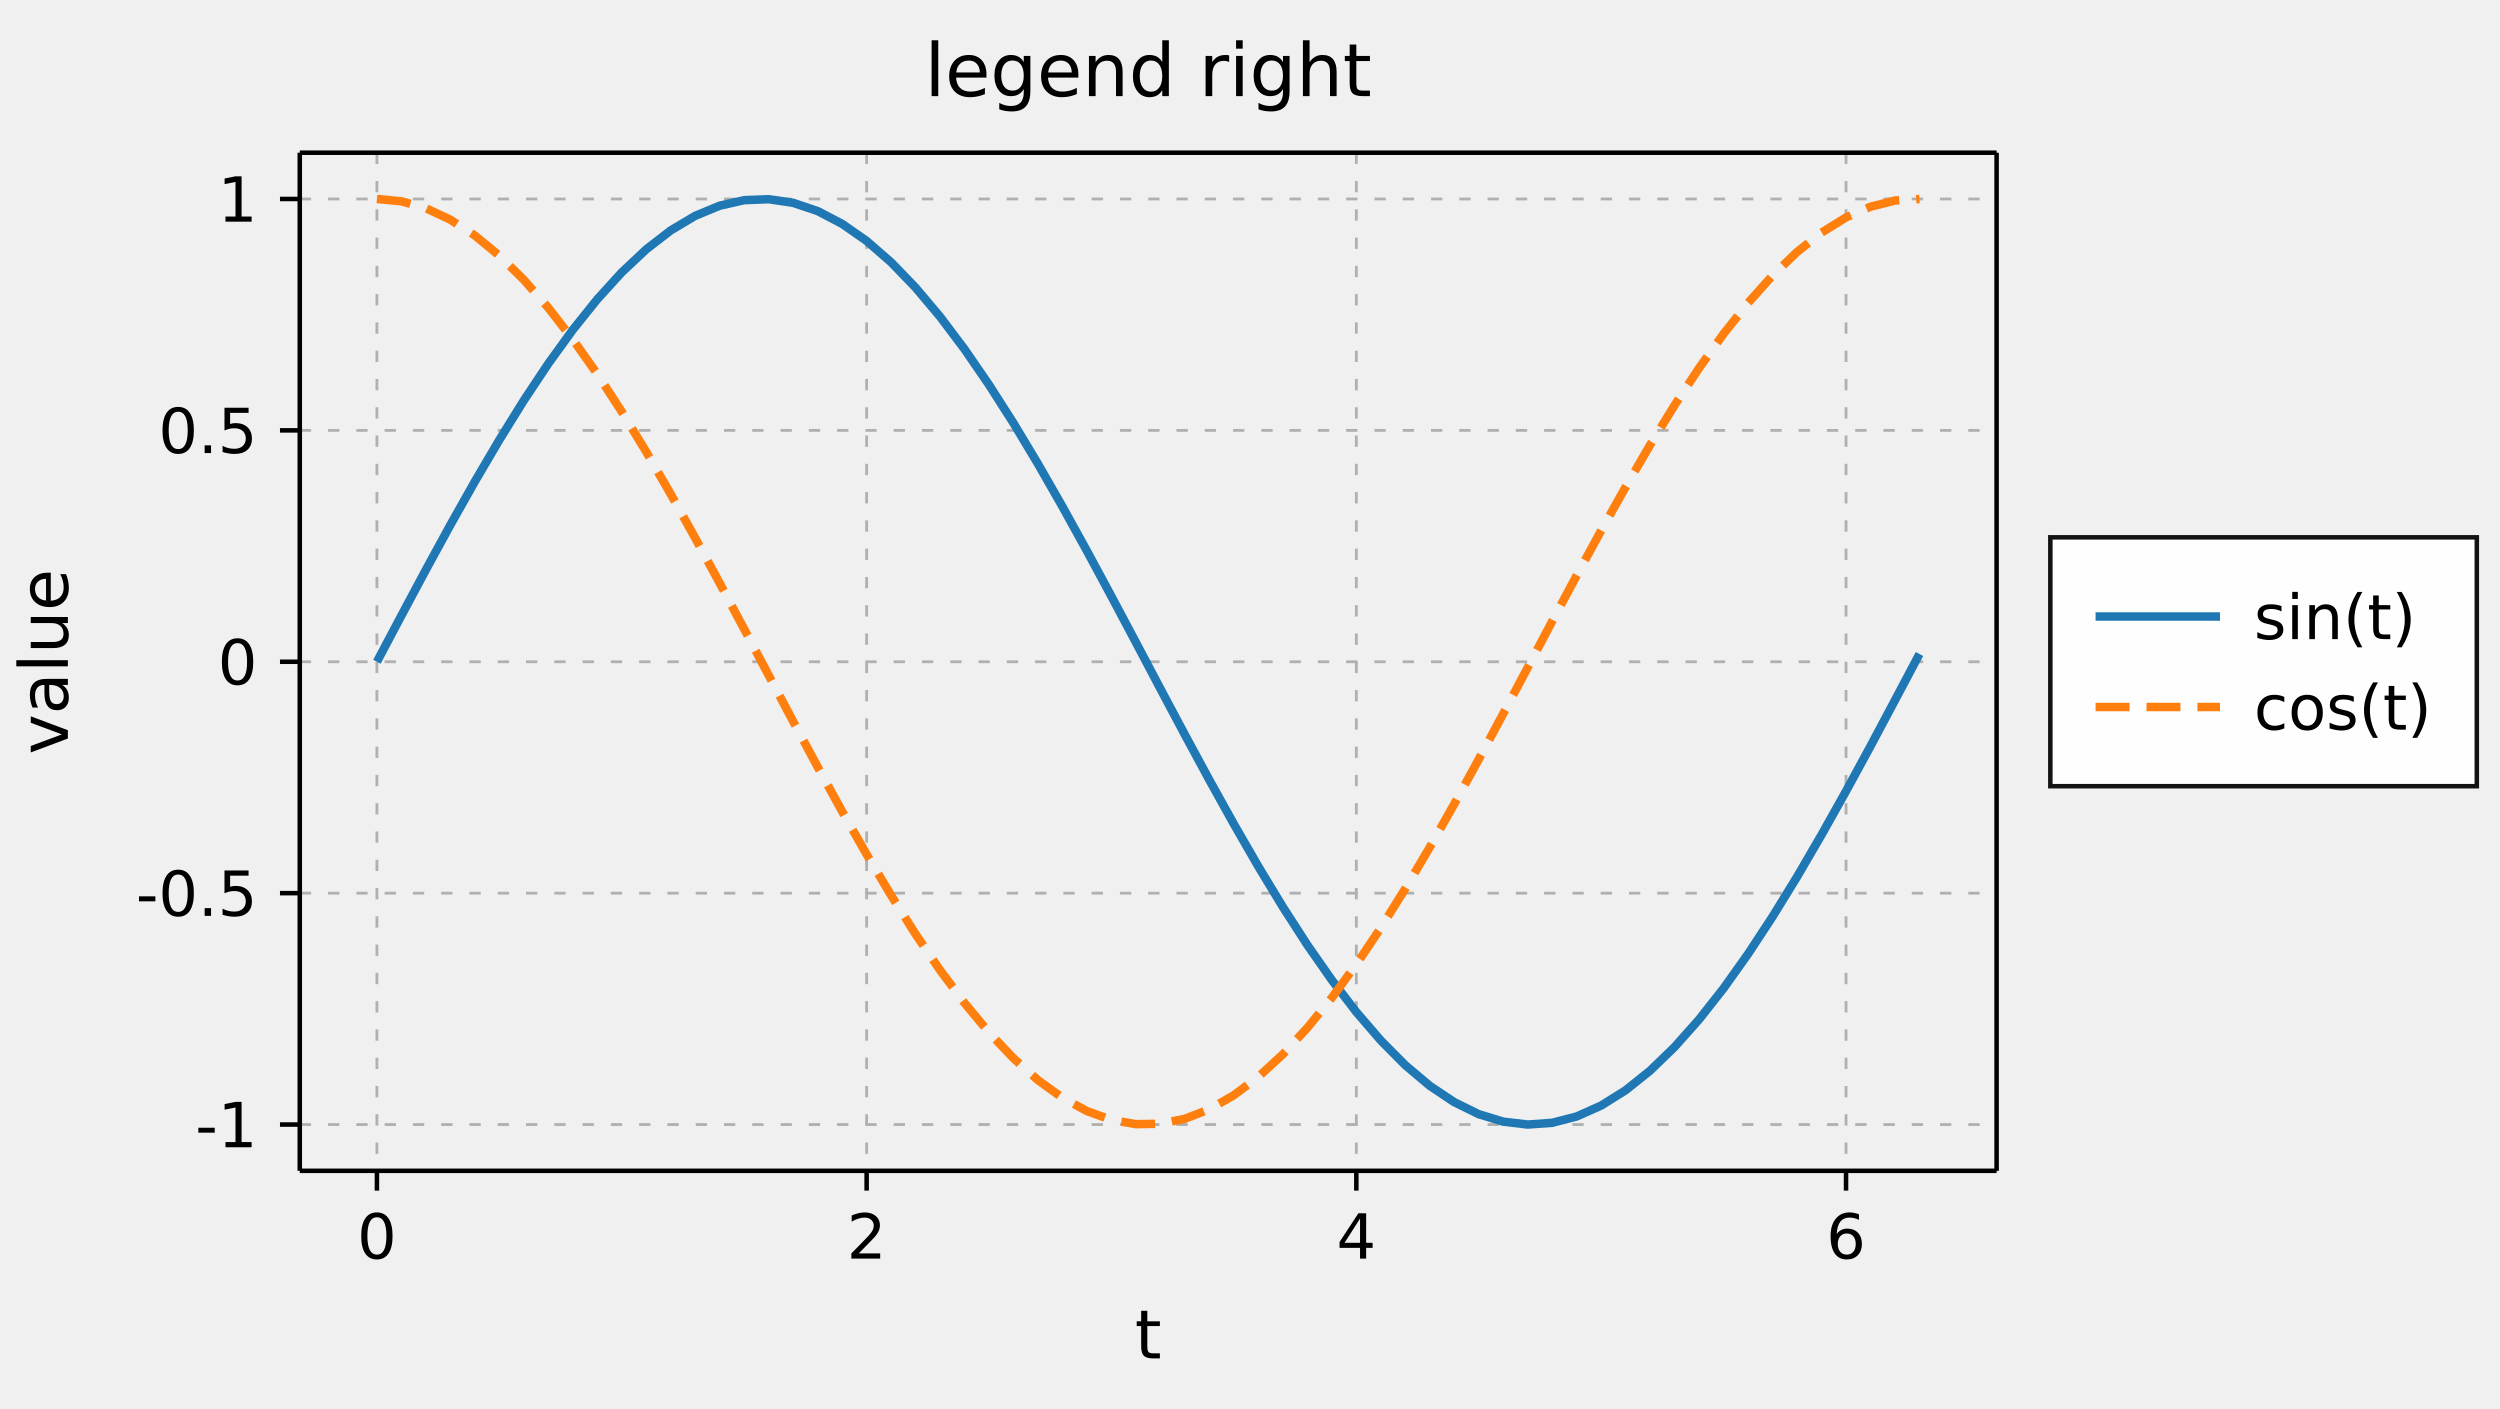
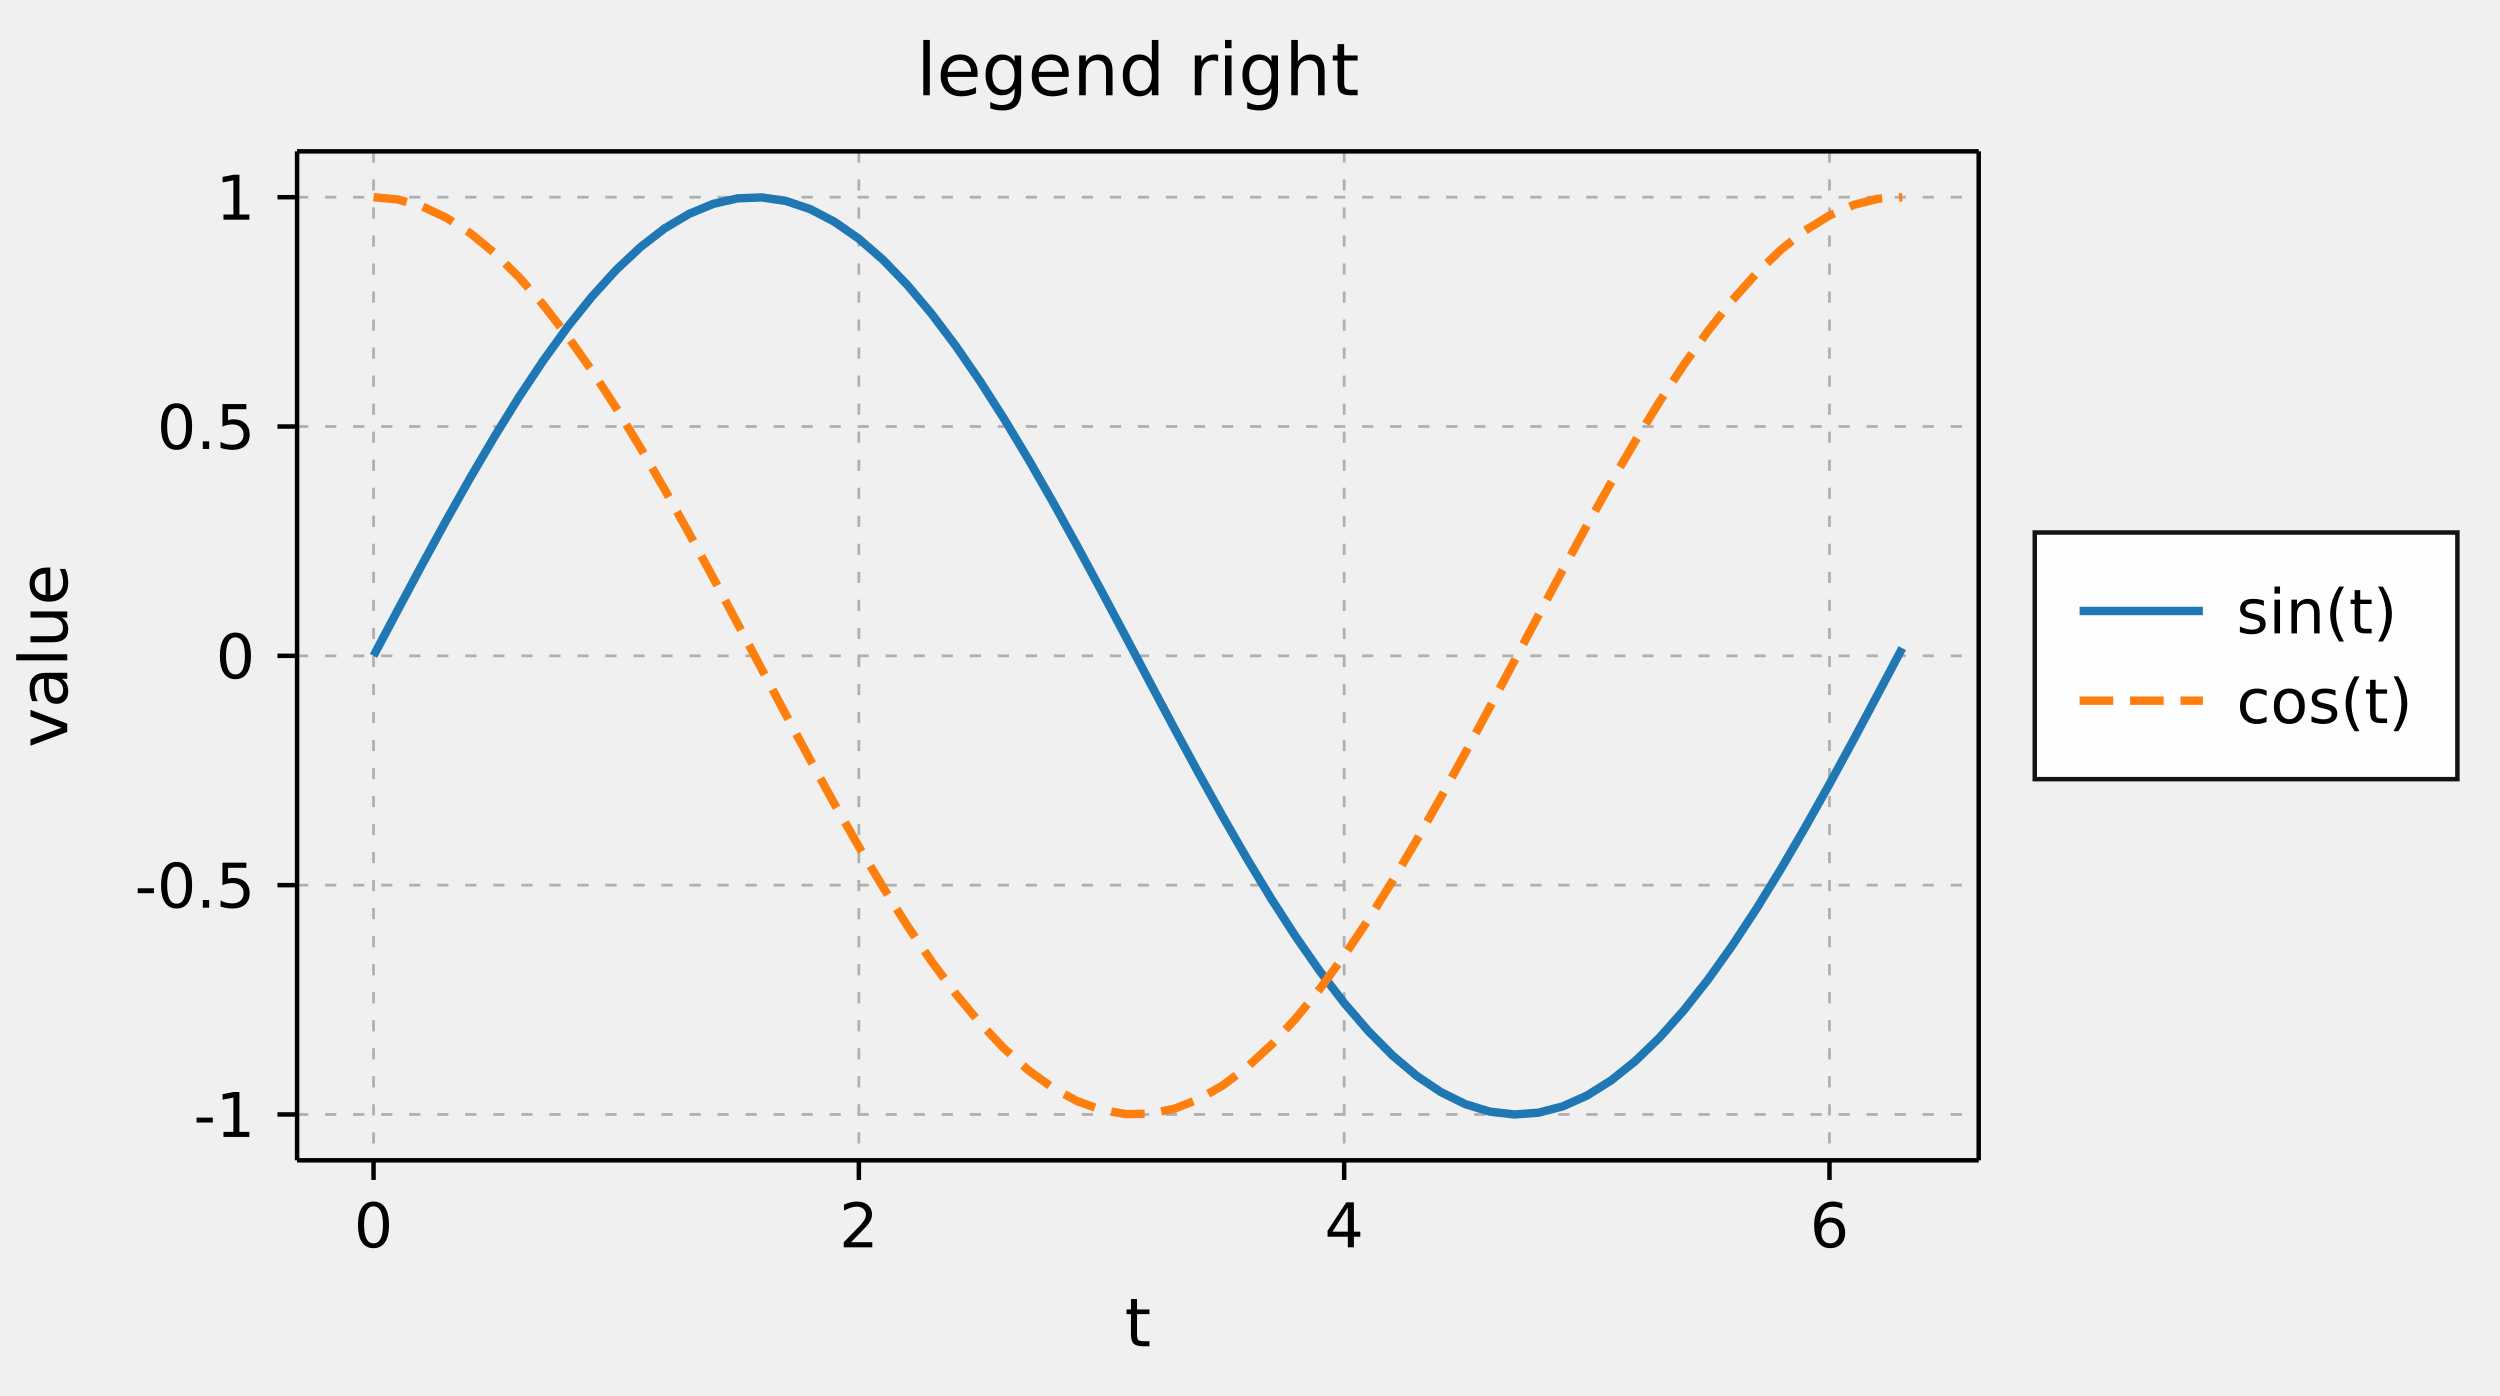
- <svg xmlns="http://www.w3.org/2000/svg" width="442" height="249" viewBox="0 0 442 249" font-family="DejaVu Sans, Bitstream Vera Sans, Verdana, Arial, sans-serif" font-size="11" style="background:#fff" data-plotlet-version="0.4.3" data-plotlet-schema="2" data-plotlet-kind="figure">
-   <g transform="translate(53,27)" data-plotlet-kind="panel" data-plotlet-title="legend right" data-plotlet-xlabel="t" data-plotlet-ylabel="value" data-plotlet-xscale="linear" data-plotlet-yscale="linear" data-plotlet-xlim="-0.315,6.615" data-plotlet-ylim="-1.09991942044,1.09999616288" data-plotlet-panel-bbox="0,0,442,249" data-plotlet-data-area="53,27,300,180">
+ <svg xmlns="http://www.w3.org/2000/svg" width="446" height="249" viewBox="0 0 446 249" font-family="DejaVu Sans, Bitstream Vera Sans, Verdana, Arial, sans-serif" font-size="11" style="background:#fff" data-plotlet-version="0.4.5" data-plotlet-schema="2" data-plotlet-kind="figure">
+   <g transform="translate(53,27)" data-plotlet-kind="panel" data-plotlet-title="legend right" data-plotlet-xlabel="t" data-plotlet-ylabel="value" data-plotlet-xscale="linear" data-plotlet-yscale="linear" data-plotlet-xlim="-0.315,6.615" data-plotlet-ylim="-1.09991942044,1.09999616288" data-plotlet-panel-bbox="0,0,446,249" data-plotlet-data-area="53,27,300,180">
    <line x1="13.64" x2="13.64" y1="0" y2="180" stroke="#b0b0b0" stroke-width="0.5" stroke-dasharray="2,3" />
    <line x1="100.22" x2="100.22" y1="0" y2="180" stroke="#b0b0b0" stroke-width="0.5" stroke-dasharray="2,3" />
    <line x1="186.80" x2="186.80" y1="0" y2="180" stroke="#b0b0b0" stroke-width="0.5" stroke-dasharray="2,3" />
    <line x1="273.38" x2="273.38" y1="0" y2="180" stroke="#b0b0b0" stroke-width="0.5" stroke-dasharray="2,3" />
    <line x1="0" x2="300" y1="171.82" y2="171.82" stroke="#b0b0b0" stroke-width="0.5" stroke-dasharray="2,3" />
    <line x1="0" x2="300" y1="130.91" y2="130.91" stroke="#b0b0b0" stroke-width="0.5" stroke-dasharray="2,3" />
    <line x1="0" x2="300" y1="90.00" y2="90.00" stroke="#b0b0b0" stroke-width="0.5" stroke-dasharray="2,3" />
    <line x1="0" x2="300" y1="49.09" y2="49.09" stroke="#b0b0b0" stroke-width="0.5" stroke-dasharray="2,3" />
    <line x1="0" x2="300" y1="8.18" y2="8.18" stroke="#b0b0b0" stroke-width="0.5" stroke-dasharray="2,3" />
    <svg x="0" y="0" width="300" height="180" overflow="hidden">
      <g class="plotlet-artist" data-plotlet-type="line" data-plotlet-index="0" data-plotlet-label="sin(t)" data-plotlet-color="#1f77b4" data-plotlet-n="64" data-plotlet-x-min="0.0" data-plotlet-x-max="6.300000000000001" data-plotlet-y-min="-0.9999232575641008" data-plotlet-y-max="0.9995736030415051">
        <path d="M13.64,90.00L17.97,81.83L22.29,73.75L26.62,65.82L30.95,58.14L35.28,50.78L39.61,43.80L43.94,37.29L48.27,31.31L52.60,25.91L56.93,21.15L61.26,17.08L65.58,13.74L69.91,11.16L74.24,9.37L78.57,8.39L82.90,8.22L87.23,8.86L91.56,10.32L95.89,12.58L100.22,15.60L104.55,19.37L108.87,23.85L113.20,28.99L117.53,34.74L121.86,41.04L126.19,47.82L130.52,55.03L134.85,62.59L139.18,70.43L143.51,78.46L147.84,86.60L152.16,94.78L156.49,102.91L160.82,110.91L165.15,118.70L169.48,126.21L173.81,133.36L178.14,140.07L182.47,146.28L186.80,151.93L191.13,156.96L195.45,161.32L199.78,164.97L204.11,167.86L208.44,169.99L212.77,171.31L217.10,171.82L221.43,171.51L225.76,170.39L230.09,168.46L234.42,165.75L238.74,162.29L243.07,158.10L247.40,153.23L251.73,147.73L256.06,141.65L260.39,135.06L264.72,128.02L269.05,120.59L273.38,112.87L277.71,104.91L282.03,96.80L286.36,88.63" fill="none" stroke="#1f77b4" stroke-width="1.5" />
      </g>
      <g class="plotlet-artist" data-plotlet-type="line" data-plotlet-index="1" data-plotlet-label="cos(t)" data-plotlet-color="#ff7f0e" data-plotlet-n="64" data-plotlet-x-min="0.0" data-plotlet-x-max="6.300000000000001" data-plotlet-y-min="-0.9991351502732795" data-plotlet-y-max="1.0" data-plotlet-linestyle="--">
        <path d="M13.64,8.18L17.97,8.59L22.29,9.81L26.62,11.84L30.95,14.64L35.28,18.20L39.61,22.47L43.94,27.42L48.27,33.00L52.60,39.14L56.93,45.79L61.26,52.89L65.58,60.35L69.91,68.12L74.24,76.10L78.57,84.22L82.90,92.39L87.23,100.55L91.56,108.59L95.89,116.46L100.22,124.05L104.55,131.31L108.87,138.16L113.20,144.52L117.53,150.34L121.86,155.55L126.19,160.11L130.52,163.98L134.85,167.10L139.18,169.45L143.51,171.01L147.84,171.75L152.16,171.68L156.49,170.80L160.82,169.11L165.15,166.63L169.48,163.38L173.81,159.40L178.14,154.72L182.47,149.40L186.80,143.49L191.13,137.04L195.45,130.12L199.78,122.80L204.11,115.15L208.44,107.25L212.77,99.18L217.10,91.02L221.43,82.84L225.76,74.74L230.09,66.79L234.42,59.08L238.74,51.67L243.07,44.64L247.40,38.07L251.73,32.02L256.06,26.55L260.39,21.71L264.72,17.55L269.05,14.12L273.38,11.44L277.71,9.55L282.03,8.46L286.36,8.19" fill="none" stroke="#ff7f0e" stroke-width="1.5" stroke-dasharray="6,3" />
      </g>
    </svg>
    <line x1="0" y1="0" x2="300" y2="0" stroke="#000000" stroke-width="0.8" />
    <line x1="0" y1="180" x2="300" y2="180" stroke="#000000" stroke-width="0.8" />
    <line x1="0" y1="0" x2="0" y2="180" stroke="#000000" stroke-width="0.8" />
    <line x1="300" y1="0" x2="300" y2="180" stroke="#000000" stroke-width="0.8" />
    <line x1="13.64" x2="13.64" y1="180" y2="183.5" stroke="#000000" stroke-width="0.8" />
    <path d="M13.634 188.214Q12.796 188.214 12.374 189.039Q11.953 189.863 11.953 191.518Q11.953 193.167 12.374 193.991Q12.796 194.815 13.634 194.815Q14.477 194.815 14.899 193.991Q15.32 193.167 15.32 191.518Q15.32 189.863 14.899 189.039Q14.477 188.214 13.634 188.214ZM13.634 187.355Q14.982 187.355 15.693 188.421Q16.405 189.487 16.405 191.518Q16.405 193.542 15.693 194.609Q14.982 195.675 13.634 195.675Q12.286 195.675 11.574 194.609Q10.862 193.542 10.862 191.518Q10.862 189.487 11.574 188.421Q12.286 187.355 13.634 187.355Z" fill="#000" />
    <line x1="100.22" x2="100.22" y1="180" y2="183.5" stroke="#000000" stroke-width="0.8" />
    <path d="M98.828 194.606H102.615V195.519H97.523V194.606Q98.141 193.967 99.207 192.89Q100.273 191.813 100.547 191.501Q101.068 190.916 101.275 190.51Q101.481 190.105 101.481 189.713Q101.481 189.074 101.033 188.671Q100.584 188.268 99.865 188.268Q99.354 188.268 98.788 188.445Q98.221 188.623 97.577 188.982V187.887Q98.232 187.624 98.801 187.489Q99.371 187.355 99.843 187.355Q101.089 187.355 101.83 187.978Q102.572 188.601 102.572 189.643Q102.572 190.137 102.386 190.58Q102.201 191.023 101.712 191.625Q101.578 191.781 100.858 192.525Q100.139 193.269 98.828 194.606Z" fill="#000" />
    <line x1="186.80" x2="186.80" y1="180" y2="183.5" stroke="#000000" stroke-width="0.8" />
    <path d="M187.454 188.445 184.715 192.726H187.454ZM187.17 187.5H188.534V192.726H189.678V193.628H188.534V195.519H187.454V193.628H183.834V192.581Z" fill="#000" />
    <line x1="273.38" x2="273.38" y1="180" y2="183.5" stroke="#000000" stroke-width="0.8" />
    <path d="M273.508 191.077Q272.778 191.077 272.351 191.577Q271.924 192.076 271.924 192.946Q271.924 193.811 272.351 194.313Q272.778 194.815 273.508 194.815Q274.239 194.815 274.666 194.313Q275.093 193.811 275.093 192.946Q275.093 192.076 274.666 191.577Q274.239 191.077 273.508 191.077ZM275.662 187.677V188.666Q275.254 188.472 274.838 188.37Q274.421 188.268 274.013 188.268Q272.939 188.268 272.372 188.993Q271.806 189.718 271.725 191.185Q272.042 190.717 272.52 190.468Q272.998 190.218 273.573 190.218Q274.781 190.218 275.482 190.951Q276.183 191.684 276.183 192.946Q276.183 194.182 275.453 194.928Q274.722 195.675 273.508 195.675Q272.117 195.675 271.381 194.609Q270.645 193.542 270.645 191.518Q270.645 189.616 271.548 188.486Q272.45 187.355 273.97 187.355Q274.378 187.355 274.795 187.436Q275.211 187.516 275.662 187.677Z" fill="#000" />
    <line x1="0" x2="-3.5" y1="171.82" y2="171.82" stroke="#000000" stroke-width="0.8" />
    <path d="M-17.931 172.38H-15.036V173.261H-17.931ZM-13.134 174.921H-11.362V168.803L-13.29 169.19V168.202L-11.373 167.815H-10.288V174.921H-8.515V175.834H-13.134Z" fill="#000" />
    <line x1="0" x2="-3.5" y1="130.91" y2="130.91" stroke="#000000" stroke-width="0.8" />
    <path d="M-28.426 131.47H-25.531V132.351H-28.426ZM-21.497 127.619Q-22.335 127.619 -22.757 128.443Q-23.178 129.268 -23.178 130.922Q-23.178 132.571 -22.757 133.395Q-22.335 134.22 -21.497 134.22Q-20.654 134.22 -20.232 133.395Q-19.811 132.571 -19.811 130.922Q-19.811 129.268 -20.232 128.443Q-20.654 127.619 -21.497 127.619ZM-21.497 126.759Q-20.149 126.759 -19.437 127.825Q-18.726 128.892 -18.726 130.922Q-18.726 132.947 -19.437 134.013Q-20.149 135.079 -21.497 135.079Q-22.845 135.079 -23.557 134.013Q-24.269 132.947 -24.269 130.922Q-24.269 128.892 -23.557 127.825Q-22.845 126.759 -21.497 126.759ZM-16.819 133.559H-15.686V134.923H-16.819ZM-13.312 126.904H-9.052V127.817H-12.318V129.783Q-12.082 129.703 -11.845 129.662Q-11.609 129.622 -11.373 129.622Q-10.03 129.622 -9.246 130.358Q-8.461 131.094 -8.461 132.351Q-8.461 133.645 -9.267 134.362Q-10.073 135.079 -11.539 135.079Q-12.044 135.079 -12.568 134.993Q-13.091 134.907 -13.65 134.735V133.645Q-13.167 133.908 -12.651 134.037Q-12.135 134.166 -11.561 134.166Q-10.631 134.166 -10.089 133.677Q-9.546 133.188 -9.546 132.351Q-9.546 131.513 -10.089 131.024Q-10.631 130.535 -11.561 130.535Q-11.996 130.535 -12.428 130.632Q-12.86 130.728 -13.312 130.933Z" fill="#000" />
    <line x1="0" x2="-3.5" y1="90.00" y2="90.00" stroke="#000000" stroke-width="0.8" />
    <path d="M-11.002 86.708Q-11.84 86.708 -12.261 87.532Q-12.683 88.357 -12.683 90.011Q-12.683 91.66 -12.261 92.485Q-11.84 93.309 -11.002 93.309Q-10.159 93.309 -9.737 92.485Q-9.315 91.66 -9.315 90.011Q-9.315 88.357 -9.737 87.532Q-10.159 86.708 -11.002 86.708ZM-11.002 85.849Q-9.654 85.849 -8.942 86.915Q-8.23 87.981 -8.23 90.011Q-8.23 92.036 -8.942 93.102Q-9.654 94.168 -11.002 94.168Q-12.35 94.168 -13.062 93.102Q-13.773 92.036 -13.773 90.011Q-13.773 87.981 -13.062 86.915Q-12.35 85.849 -11.002 85.849Z" fill="#000" />
    <line x1="0" x2="-3.5" y1="49.09" y2="49.09" stroke="#000000" stroke-width="0.8" />
    <path d="M-21.497 45.797Q-22.335 45.797 -22.757 46.622Q-23.178 47.446 -23.178 49.101Q-23.178 50.749 -22.757 51.574Q-22.335 52.398 -21.497 52.398Q-20.654 52.398 -20.232 51.574Q-19.811 50.749 -19.811 49.101Q-19.811 47.446 -20.232 46.622Q-20.654 45.797 -21.497 45.797ZM-21.497 44.938Q-20.149 44.938 -19.437 46.004Q-18.726 47.07 -18.726 49.101Q-18.726 51.125 -19.437 52.192Q-20.149 53.258 -21.497 53.258Q-22.845 53.258 -23.557 52.192Q-24.269 51.125 -24.269 49.101Q-24.269 47.07 -23.557 46.004Q-22.845 44.938 -21.497 44.938ZM-16.819 51.738H-15.686V53.102H-16.819ZM-13.312 45.083H-9.052V45.996H-12.318V47.962Q-12.082 47.881 -11.845 47.841Q-11.609 47.801 -11.373 47.801Q-10.03 47.801 -9.246 48.537Q-8.461 49.272 -8.461 50.529Q-8.461 51.824 -9.267 52.541Q-10.073 53.258 -11.539 53.258Q-12.044 53.258 -12.568 53.172Q-13.091 53.086 -13.65 52.914V51.824Q-13.167 52.087 -12.651 52.216Q-12.135 52.345 -11.561 52.345Q-10.631 52.345 -10.089 51.856Q-9.546 51.367 -9.546 50.529Q-9.546 49.691 -10.089 49.203Q-10.631 48.714 -11.561 48.714Q-11.996 48.714 -12.428 48.81Q-12.86 48.907 -13.312 49.111Z" fill="#000" />
    <line x1="0" x2="-3.5" y1="8.18" y2="8.18" stroke="#000000" stroke-width="0.8" />
    <path d="M-13.134 11.278H-11.362V5.161L-13.29 5.547V4.559L-11.373 4.172H-10.288V11.278H-8.515V12.191H-13.134Z" fill="#000" />
    <path d="M149.845 204.744V206.607H152.065V207.445H149.845V211.008Q149.845 211.811 150.064 212.039Q150.284 212.268 150.958 212.268H152.065V213.17H150.958Q149.71 213.17 149.235 212.704Q148.761 212.238 148.761 211.008V207.445H147.97V206.607H148.761V204.744Z" fill="#000" />
    <g transform="translate(-41.0,90.0) rotate(-90)">
      <path d="M-16.031 -6.562H-14.889L-12.838 -1.055L-10.787 -6.562H-9.645L-12.105 0.0H-13.57ZM-5.174 -3.299Q-6.48 -3.299 -6.984 -3.0Q-7.488 -2.701 -7.488 -1.98Q-7.488 -1.406 -7.11 -1.069Q-6.732 -0.732 -6.082 -0.732Q-5.186 -0.732 -4.644 -1.368Q-4.102 -2.004 -4.102 -3.059V-3.299ZM-3.023 -3.744V0.0H-4.102V-0.996Q-4.471 -0.398 -5.021 -0.114Q-5.572 0.17 -6.369 0.17Q-7.377 0.17 -7.972 -0.396Q-8.566 -0.961 -8.566 -1.91Q-8.566 -3.018 -7.825 -3.58Q-7.084 -4.143 -5.613 -4.143H-4.102V-4.248Q-4.102 -4.992 -4.591 -5.399Q-5.08 -5.807 -5.965 -5.807Q-6.527 -5.807 -7.061 -5.672Q-7.594 -5.537 -8.086 -5.268V-6.264Q-7.494 -6.492 -6.938 -6.606Q-6.381 -6.721 -5.854 -6.721Q-4.43 -6.721 -3.727 -5.982Q-3.023 -5.244 -3.023 -3.744ZM-0.803 -9.117H0.275V0.0H-0.803ZM2.42 -2.59V-6.562H3.498V-2.631Q3.498 -1.699 3.861 -1.233Q4.225 -0.768 4.951 -0.768Q5.824 -0.768 6.331 -1.324Q6.838 -1.881 6.838 -2.842V-6.562H7.916V0.0H6.838V-1.008Q6.445 -0.41 5.927 -0.12Q5.408 0.17 4.723 0.17Q3.592 0.17 3.006 -0.533Q2.42 -1.236 2.42 -2.59ZM5.133 -6.721ZM15.75 -3.551V-3.023H10.793Q10.863 -1.91 11.464 -1.327Q12.064 -0.744 13.137 -0.744Q13.758 -0.744 14.341 -0.896Q14.924 -1.049 15.498 -1.354V-0.334Q14.918 -0.088 14.309 0.041Q13.699 0.17 13.072 0.17Q11.502 0.17 10.585 -0.744Q9.668 -1.658 9.668 -3.217Q9.668 -4.828 10.538 -5.774Q11.408 -6.721 12.885 -6.721Q14.209 -6.721 14.979 -5.868Q15.75 -5.016 15.75 -3.551ZM14.672 -3.867Q14.66 -4.752 14.177 -5.279Q13.693 -5.807 12.896 -5.807Q11.994 -5.807 11.452 -5.297Q10.91 -4.787 10.828 -3.861Z" fill="#000" />
    </g>
    <path d="M111.711 -19.877H112.879V-10.0H111.711ZM121.404 -13.847V-13.275H116.034Q116.11 -12.069 116.76 -11.438Q117.411 -10.806 118.573 -10.806Q119.246 -10.806 119.877 -10.971Q120.509 -11.136 121.131 -11.466V-10.362Q120.502 -10.095 119.842 -9.956Q119.182 -9.816 118.503 -9.816Q116.802 -9.816 115.808 -10.806Q114.815 -11.796 114.815 -13.485Q114.815 -15.23 115.758 -16.256Q116.7 -17.281 118.3 -17.281Q119.734 -17.281 120.569 -16.357Q121.404 -15.434 121.404 -13.847ZM120.236 -14.189Q120.223 -15.148 119.699 -15.719Q119.176 -16.291 118.312 -16.291Q117.335 -16.291 116.748 -15.738Q116.161 -15.186 116.072 -14.183ZM127.999 -13.637Q127.999 -14.907 127.475 -15.605Q126.952 -16.303 126.006 -16.303Q125.066 -16.303 124.543 -15.605Q124.019 -14.907 124.019 -13.637Q124.019 -12.374 124.543 -11.676Q125.066 -10.978 126.006 -10.978Q126.952 -10.978 127.475 -11.676Q127.999 -12.374 127.999 -13.637ZM129.167 -10.882Q129.167 -9.067 128.361 -8.181Q127.555 -7.296 125.892 -7.296Q125.276 -7.296 124.73 -7.388Q124.184 -7.48 123.67 -7.67V-8.807Q124.184 -8.527 124.686 -8.394Q125.187 -8.261 125.708 -8.261Q126.856 -8.261 127.428 -8.861Q127.999 -9.46 127.999 -10.673V-11.25Q127.637 -10.622 127.072 -10.311Q126.507 -10.0 125.72 -10.0Q124.413 -10.0 123.613 -10.997Q122.813 -11.993 122.813 -13.637Q122.813 -15.288 123.613 -16.284Q124.413 -17.281 125.72 -17.281Q126.507 -17.281 127.072 -16.97Q127.637 -16.659 127.999 -16.03V-17.109H129.167ZM137.654 -13.847V-13.275H132.284Q132.36 -12.069 133.01 -11.438Q133.661 -10.806 134.823 -10.806Q135.496 -10.806 136.127 -10.971Q136.759 -11.136 137.381 -11.466V-10.362Q136.752 -10.095 136.092 -9.956Q135.432 -9.816 134.753 -9.816Q133.052 -9.816 132.058 -10.806Q131.065 -11.796 131.065 -13.485Q131.065 -15.23 132.008 -16.256Q132.95 -17.281 134.55 -17.281Q135.984 -17.281 136.819 -16.357Q137.654 -15.434 137.654 -13.847ZM136.486 -14.189Q136.473 -15.148 135.949 -15.719Q135.426 -16.291 134.562 -16.291Q133.585 -16.291 132.998 -15.738Q132.411 -15.186 132.322 -14.183ZM145.48 -14.291V-10.0H144.312V-14.253Q144.312 -15.262 143.919 -15.764Q143.525 -16.265 142.738 -16.265Q141.792 -16.265 141.247 -15.662Q140.701 -15.059 140.701 -14.018V-10.0H139.526V-17.109H140.701V-16.005Q141.12 -16.646 141.688 -16.963Q142.256 -17.281 142.999 -17.281Q144.224 -17.281 144.852 -16.522Q145.48 -15.764 145.48 -14.291ZM152.488 -16.03V-19.877H153.656V-10.0H152.488V-11.066Q152.12 -10.432 151.558 -10.124Q150.997 -9.816 150.209 -9.816Q148.921 -9.816 148.112 -10.844Q147.302 -11.873 147.302 -13.548Q147.302 -15.224 148.112 -16.252Q148.921 -17.281 150.209 -17.281Q150.997 -17.281 151.558 -16.973Q152.12 -16.665 152.488 -16.03ZM148.508 -13.548Q148.508 -12.26 149.038 -11.527Q149.568 -10.793 150.495 -10.793Q151.422 -10.793 151.955 -11.527Q152.488 -12.26 152.488 -13.548Q152.488 -14.837 151.955 -15.57Q151.422 -16.303 150.495 -16.303Q149.568 -16.303 149.038 -15.57Q148.508 -14.837 148.508 -13.548ZM164.314 -16.018Q164.117 -16.132 163.885 -16.186Q163.654 -16.24 163.375 -16.24Q162.384 -16.24 161.854 -15.595Q161.324 -14.951 161.324 -13.745V-10.0H160.15V-17.109H161.324V-16.005Q161.692 -16.652 162.283 -16.967Q162.873 -17.281 163.717 -17.281Q163.838 -17.281 163.984 -17.265Q164.13 -17.249 164.308 -17.217ZM165.539 -17.109H166.707V-10.0H165.539ZM165.539 -19.877H166.707V-18.398H165.539ZM173.829 -13.637Q173.829 -14.907 173.305 -15.605Q172.782 -16.303 171.836 -16.303Q170.896 -16.303 170.373 -15.605Q169.849 -14.907 169.849 -13.637Q169.849 -12.374 170.373 -11.676Q170.896 -10.978 171.836 -10.978Q172.782 -10.978 173.305 -11.676Q173.829 -12.374 173.829 -13.637ZM174.997 -10.882Q174.997 -9.067 174.191 -8.181Q173.385 -7.296 171.722 -7.296Q171.106 -7.296 170.56 -7.388Q170.014 -7.48 169.5 -7.67V-8.807Q170.014 -8.527 170.516 -8.394Q171.017 -8.261 171.538 -8.261Q172.687 -8.261 173.258 -8.861Q173.829 -9.46 173.829 -10.673V-11.25Q173.467 -10.622 172.902 -10.311Q172.337 -10.0 171.55 -10.0Q170.243 -10.0 169.443 -10.997Q168.643 -11.993 168.643 -13.637Q168.643 -15.288 169.443 -16.284Q170.243 -17.281 171.55 -17.281Q172.337 -17.281 172.902 -16.97Q173.467 -16.659 173.829 -16.03V-17.109H174.997ZM183.312 -14.291V-10.0H182.145V-14.253Q182.145 -15.262 181.751 -15.764Q181.357 -16.265 180.57 -16.265Q179.625 -16.265 179.079 -15.662Q178.533 -15.059 178.533 -14.018V-10.0H177.358V-19.877H178.533V-16.005Q178.952 -16.646 179.52 -16.963Q180.088 -17.281 180.831 -17.281Q182.056 -17.281 182.684 -16.522Q183.312 -15.764 183.312 -14.291ZM186.797 -19.128V-17.109H189.203V-16.202H186.797V-12.342Q186.797 -11.473 187.035 -11.225Q187.273 -10.978 188.003 -10.978H189.203V-10.0H188.003Q186.651 -10.0 186.137 -10.505Q185.623 -11.009 185.623 -12.342V-16.202H184.766V-17.109H185.623V-19.128Z" fill="#000" />
-     <g transform="translate(309.50,68.00)">
+     <g transform="translate(310.00,68.00)">
      <rect x="0" y="0" width="75.40" height="44" fill="#ffffff" stroke="#000000" stroke-width="0.8" opacity="0.92" />
      <line x1="8.00" x2="30.00" y1="14.00" y2="14.00" stroke="#1f77b4" stroke-width="1.5" />
      <path d="M40.872 12.162V13.096Q40.453 12.881 40.001 12.774Q39.55 12.667 39.067 12.667Q38.331 12.667 37.963 12.892Q37.595 13.118 37.595 13.569Q37.595 13.913 37.858 14.109Q38.122 14.305 38.917 14.482L39.255 14.557Q40.308 14.783 40.751 15.194Q41.194 15.604 41.194 16.34Q41.194 17.178 40.531 17.667Q39.867 18.156 38.707 18.156Q38.224 18.156 37.7 18.062Q37.176 17.968 36.596 17.78V16.759Q37.144 17.044 37.676 17.186Q38.208 17.329 38.729 17.329Q39.427 17.329 39.803 17.09Q40.179 16.851 40.179 16.416Q40.179 16.013 39.907 15.798Q39.636 15.583 38.718 15.384L38.374 15.304Q37.456 15.11 37.047 14.71Q36.639 14.31 36.639 13.612Q36.639 12.763 37.241 12.301Q37.842 11.839 38.949 11.839Q39.497 11.839 39.98 11.92Q40.463 12 40.872 12.162ZM42.768 11.984H43.756V18.0H42.768ZM42.768 9.643H43.756V10.894H42.768ZM50.824 14.369V18.0H49.836V14.401Q49.836 13.547 49.503 13.123Q49.17 12.699 48.504 12.699Q47.704 12.699 47.242 13.209Q46.78 13.719 46.78 14.6V18.0H45.786V11.984H46.78V12.919Q47.134 12.376 47.615 12.108Q48.096 11.839 48.724 11.839Q49.761 11.839 50.292 12.481Q50.824 13.123 50.824 14.369ZM55.169 9.653Q54.45 10.889 54.101 12.097Q53.751 13.306 53.751 14.546Q53.751 15.787 54.103 17.004Q54.455 18.22 55.169 19.45H54.31Q53.504 18.188 53.104 16.969Q52.704 15.75 52.704 14.546Q52.704 13.349 53.102 12.135Q53.499 10.921 54.31 9.653ZM58.064 10.276V11.984H60.1V12.752H58.064V16.018Q58.064 16.754 58.266 16.963Q58.467 17.173 59.085 17.173H60.1V18.0H59.085Q57.941 18.0 57.506 17.573Q57.071 17.146 57.071 16.018V12.752H56.346V11.984H57.071V10.276ZM61.244 9.653H62.104Q62.909 10.921 63.309 12.135Q63.709 13.349 63.709 14.546Q63.709 15.75 63.309 16.969Q62.909 18.188 62.104 19.45H61.244Q61.958 18.22 62.31 17.004Q62.662 15.787 62.662 14.546Q62.662 13.306 62.31 12.097Q61.958 10.889 61.244 9.653Z" fill="#000" />
      <line x1="8.00" x2="30.00" y1="30.00" y2="30.00" stroke="#ff7f0e" stroke-width="1.5" stroke-dasharray="6,3" />
      <path d="M41.366 28.215V29.139Q40.947 28.908 40.525 28.793Q40.104 28.677 39.674 28.677Q38.712 28.677 38.181 29.287Q37.649 29.896 37.649 30.998Q37.649 32.099 38.181 32.708Q38.712 33.318 39.674 33.318Q40.104 33.318 40.525 33.202Q40.947 33.087 41.366 32.856V33.769Q40.952 33.962 40.509 34.059Q40.066 34.156 39.566 34.156Q38.208 34.156 37.407 33.302Q36.607 32.448 36.607 30.998Q36.607 29.526 37.415 28.683Q38.224 27.839 39.631 27.839Q40.087 27.839 40.522 27.933Q40.958 28.027 41.366 28.215ZM45.416 28.677Q44.621 28.677 44.159 29.298Q43.697 29.918 43.697 30.998Q43.697 32.077 44.156 32.698Q44.615 33.318 45.416 33.318Q46.205 33.318 46.667 32.695Q47.129 32.072 47.129 30.998Q47.129 29.929 46.667 29.303Q46.205 28.677 45.416 28.677ZM45.416 27.839Q46.705 27.839 47.44 28.677Q48.176 29.515 48.176 30.998Q48.176 32.475 47.44 33.315Q46.705 34.156 45.416 34.156Q44.121 34.156 43.388 33.315Q42.655 32.475 42.655 30.998Q42.655 29.515 43.388 28.677Q44.121 27.839 45.416 27.839ZM53.649 28.162V29.096Q53.23 28.881 52.779 28.774Q52.328 28.667 51.845 28.667Q51.109 28.667 50.741 28.892Q50.373 29.118 50.373 29.569Q50.373 29.913 50.636 30.109Q50.899 30.305 51.694 30.482L52.033 30.557Q53.085 30.783 53.529 31.194Q53.972 31.604 53.972 32.34Q53.972 33.178 53.308 33.667Q52.645 34.156 51.485 34.156Q51.001 34.156 50.478 34.062Q49.954 33.968 49.374 33.78V32.759Q49.922 33.044 50.454 33.186Q50.985 33.329 51.506 33.329Q52.205 33.329 52.581 33.09Q52.957 32.851 52.957 32.416Q52.957 32.013 52.685 31.798Q52.414 31.583 51.496 31.384L51.152 31.304Q50.233 31.11 49.825 30.71Q49.417 30.31 49.417 29.612Q49.417 28.763 50.019 28.301Q50.62 27.839 51.727 27.839Q52.274 27.839 52.758 27.92Q53.241 28 53.649 28.162ZM57.919 25.653Q57.2 26.889 56.851 28.097Q56.501 29.306 56.501 30.546Q56.501 31.787 56.853 33.004Q57.205 34.22 57.919 35.45H57.06Q56.254 34.188 55.854 32.969Q55.454 31.75 55.454 30.546Q55.454 29.349 55.852 28.135Q56.249 26.921 57.06 25.653ZM60.814 26.276V27.984H62.85V28.752H60.814V32.018Q60.814 32.754 61.016 32.963Q61.217 33.173 61.835 33.173H62.85V34.0H61.835Q60.691 34.0 60.256 33.573Q59.821 33.146 59.821 32.018V28.752H59.096V27.984H59.821V26.276ZM63.994 25.653H64.854Q65.659 26.921 66.059 28.135Q66.459 29.349 66.459 30.546Q66.459 31.75 66.059 32.969Q65.659 34.188 64.854 35.45H63.994Q64.708 34.22 65.06 33.004Q65.412 31.787 65.412 30.546Q65.412 29.306 65.06 28.097Q64.708 26.889 63.994 25.653Z" fill="#000" />
    </g>
  </g>
</svg>
